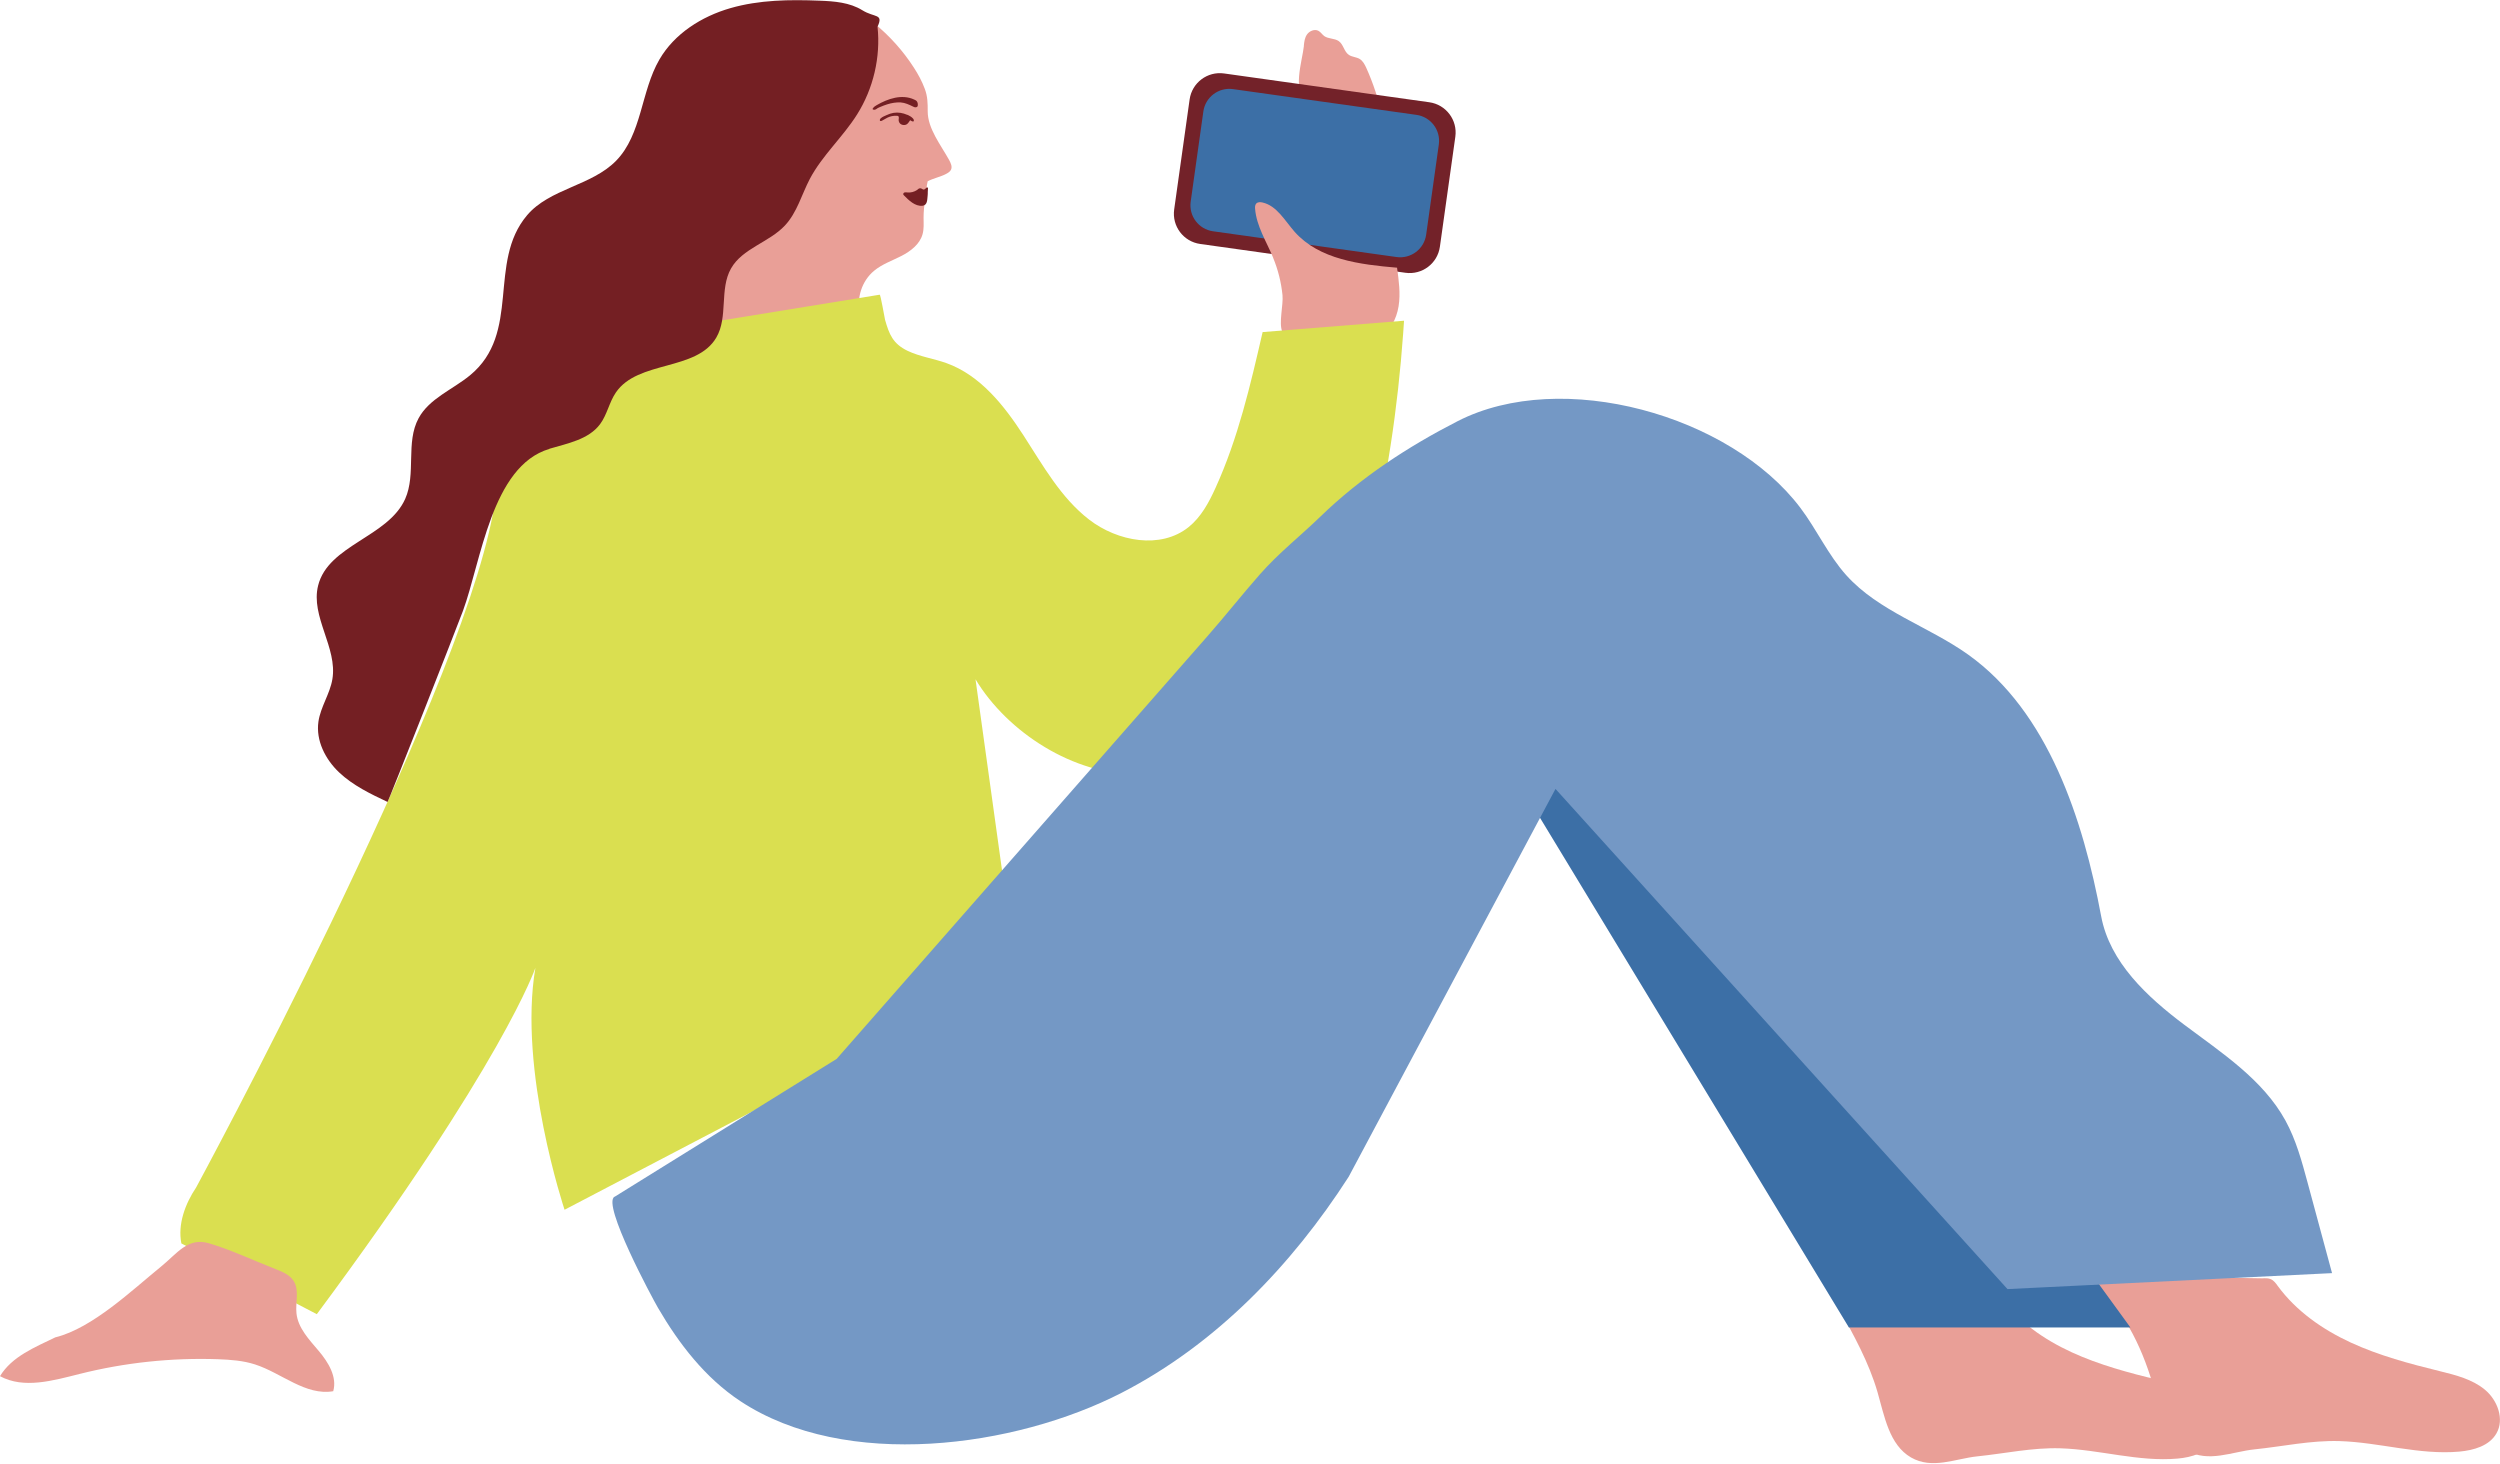
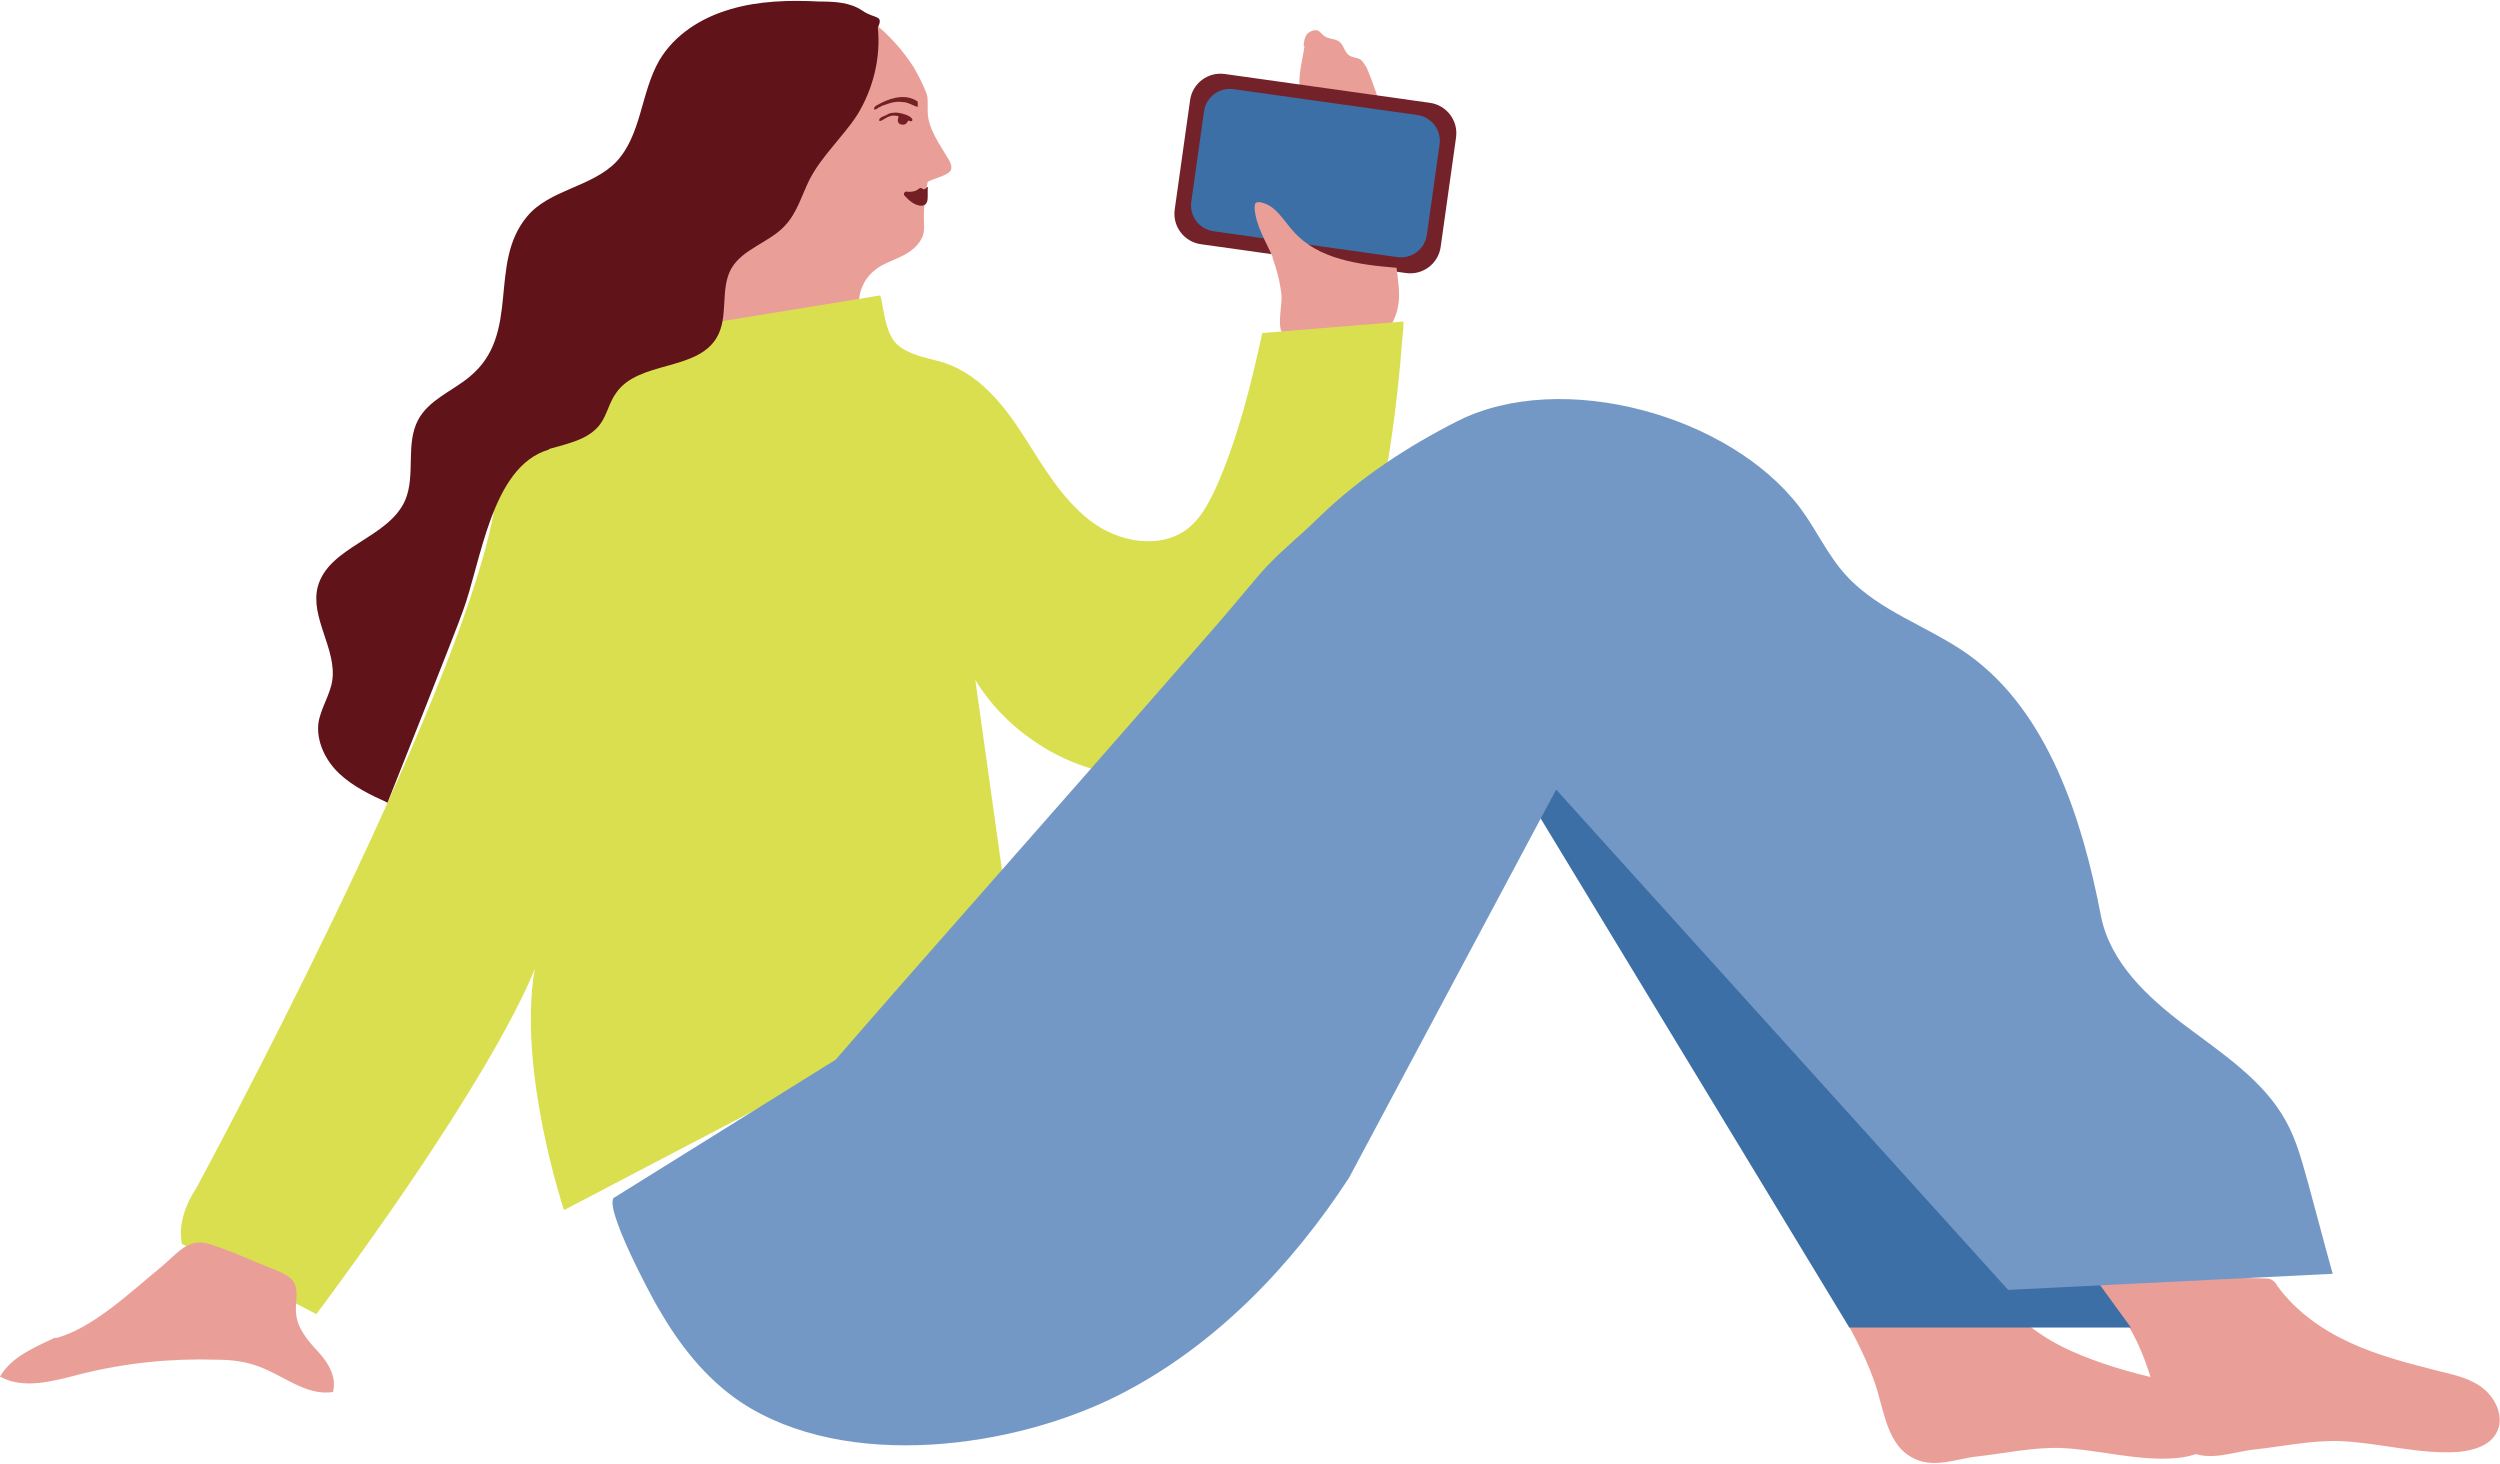
- <svg xmlns="http://www.w3.org/2000/svg" id="Layer_1" viewBox="0 0 325.83 190.69">
+ <svg xmlns="http://www.w3.org/2000/svg" id="Layer_1" version="1.1" viewBox="0 0 325.8 190.7">
  <defs>
-     <style>.cls-1{fill:#732229;}.cls-2{fill:#dadf50;}.cls-3{fill:#3c6fa6;}.cls-4{fill:#741f23;}.cls-5{fill:#e99f97;}.cls-6{fill:#7498c5;}</style>
+     <style>
+       .st0 {
+         fill: #732229;
+       }
+ 
+       .st1 {
+         fill: #741f23;
+       }
+ 
+       .st2 {
+         fill: #e99f97;
+       }
+ 
+       .st3 {
+         fill: #dadf50;
+       }
+ 
+       .st4 {
+         fill: #3c6fa6;
+       }
+ 
+       .st5 {
+         fill: #601319;
+       }
+ 
+       .st6 {
+         fill: #7498c5;
+       }
+     </style>
  </defs>
-   <path class="cls-5" d="M169.93,5.98c.05-.52.11-1.07.43-1.51s.97-.71,1.46-.46c.31.16.49.48.77.69.53.38,1.34.28,1.88.65.64.44.69,1.38,1.34,1.81.41.27.97.27,1.39.52.42.25.65.7.85,1.12.93,2.05,1.63,4.19,2.08,6.37,0-.4-8.73-1.68-9.59-2-2.29-.84-.79-5.3-.6-7.19Z" />
-   <rect class="cls-1" x="153.86" y="11.34" width="34.97" height="22.44" rx="3.98" ry="3.98" transform="translate(337.9 68.72) rotate(-172.01)" />
-   <rect class="cls-3" x="155.85" y="13.21" width="30.99" height="18.71" rx="3.42" ry="3.42" transform="translate(337.9 68.72) rotate(-172.01)" />
-   <path class="cls-5" d="M165.93,33.58c-.87-2.1-2.17-4.1-2.35-6.36-.02-.24-.02-.51.15-.69.19-.21.53-.21.81-.14,1.88.42,2.91,2.37,4.19,3.82,3.21,3.62,8.53,4.27,13.35,4.68.23,1.67.47,3.36.2,5.03s-1.12,3.31-2.58,4.14c-1.15.65-2.54.73-3.86.73-1.84,0-7.79.47-8.71-1.55-.5-1.1.15-3.52.02-4.78-.17-1.67-.58-3.31-1.22-4.86Z" />
-   <path class="cls-5" d="M112.09,40.85c-.49-1.99.24-4.24,1.82-5.55,1.04-.87,2.36-1.32,3.57-1.94s2.4-1.53,2.76-2.84c.19-.68.14-1.39.13-2.1,0-.84.08-1.67.23-2.49.14-.77.12-1.53.3-2.3.69-.38,1.73-.59,2.42-.97.24-.13.5-.28.62-.53.2-.4-.02-.87-.23-1.26-1.05-1.92-2.8-4.09-2.8-6.35,0-1.07,0-1.92-.38-2.94s-.86-1.89-1.42-2.76c-1.42-2.21-3.2-4.18-5.24-5.84-.05,1.17-.68,2.25-1.34,3.22-6.29,9.19-16.23,15.54-21.87,25.14-1.54,2.63-2.76,5.6-2.55,8.64.15,2.13.98,4.15,1.8,6.12.05.12.11.25.22.32.12.08.28.06.42.04,7.38-1.09,14.82-2.34,21.53-5.61Z" />
-   <path class="cls-2" d="M41.29,171.28l-17.65-9.22c-.5-2.49.5-5.18,1.92-7.29,0,0,34.02-62.77,38.68-87.82v-8.94s17.28-14.21,17.28-14.21l33.13-5.39c.13-.02.63,3.03.7,3.27.54,1.88,1.01,3.12,2.95,4.05,1.6.76,3.39,1,5.06,1.6,4.39,1.58,7.49,5.49,10.03,9.41s4.87,8.14,8.57,10.99,9.31,3.89,12.95.97c1.63-1.31,2.65-3.21,3.51-5.11,2.94-6.45,4.55-13.4,6.14-20.31,0,0,18.43-1.48,18.43-1.48-.03.54-.07,1.08-.11,1.62-.7,9.74-2.14,19.51-4.54,28.98-1.47,5.79-3.05,11.88-6.82,16.64-3.75,4.73-9.03,8.15-14.69,10.16-2.76.98-5.65,1.65-8.58,1.7-8.26.13-16.94-5.43-21.11-12.37l4.06,29.25-6.66,13.23-50.96,26.66s-6.08-18.23-3.8-31.53c0,0-4.19,12.42-28.49,45.14Z" />
-   <path class="cls-5" d="M295.02,166.61c-2.04,0-23.43-.47-23.43-.59-.06.6.4,1.1.83,1.52,1.78,1.73,3.87,3.37,5.09,5.49,1.29,2.25,2.31,4.82,3.04,7.31.93,3.22,1.56,7.02,4.45,8.7,2.82,1.64,5.91.16,8.83-.14,3.7-.38,7.33-1.19,11.08-1.08,5.24.16,10.41,1.84,15.63,1.37,1.86-.17,3.91-.75,4.83-2.38,1.06-1.85.13-4.33-1.51-5.69s-3.79-1.9-5.86-2.41c-3.94-.97-7.9-2.02-11.59-3.72s-7.13-4.1-9.54-7.38c-.25-.35-.51-.72-.91-.89-.29-.13-.62-.13-.95-.13Z" />
-   <path class="cls-5" d="M239.66,170.51c1.95,3.52,3.92,7.07,5.04,10.93.91,3.15,1.52,6.86,4.36,8.51,2.76,1.6,5.78.16,8.64-.14,3.62-.37,7.17-1.16,10.83-1.05,5.12.16,10.18,1.79,15.28,1.34,1.82-.16,3.82-.74,4.73-2.32,1.03-1.81.12-4.23-1.48-5.56s-3.71-1.86-5.73-2.35c-3.86-.95-7.72-1.97-11.33-3.63s-6.98-4.01-9.32-7.21c-.25-.34-.5-.7-.89-.87-.29-.13-.61-.13-.92-.13-6.14,0-12.4,0-18.25,1.9" />
-   <polygon class="cls-3" points="277.66 173.01 240.97 173.01 196.49 99.62 205.39 99.62 230.96 108.8 277.66 173.01" />
-   <path class="cls-4" d="M120.92,25c0,.17,0,.35-.02.52-.06.53-.02,1.23-.68,1.3-.95.1-1.81-.74-2.42-1.37-.03-.03-.06-.06-.07-.1-.04-.11.05-.24.17-.27s.24-.01.35,0c.45.05.89-.07,1.26-.31.19-.13.2-.23.44-.23.22,0,.35.28.59.11.08-.05.14-.13.21-.19.02-.02.04-.04.07-.04.05-.01.1.03.12.08s.01.1,0,.16c-.01.11-.02.23-.02.34Z" />
-   <path class="cls-4" d="M118.25,14.97c-.57-.25-1.18-.36-1.8-.26-.3.05-.59.15-.87.28-.25.11-.59.24-.79.43-.2.19-.15.47.16.31.24-.12.46-.27.7-.39.38-.19.8-.27,1.22-.25.06,0,.13.01.19.04.15.1.06.37.06.51,0,.18.08.37.22.49.25.21.67.23.92.01.14-.13.23-.27.33-.43,0,0,.01-.02.02-.03.02-.01.05,0,.07.02.08.06.17.11.27.13.14.04.17-.08.15-.19-.01-.08-.07-.15-.12-.21-.17-.18-.38-.31-.61-.42-.04-.02-.07-.04-.11-.05Z" />
-   <path class="cls-4" d="M119.59,13.85c.03-.07.03-.15.03-.23,0-.13-.02-.25-.09-.36-.08-.14-.22-.22-.37-.28-1.62-.76-3.47-.11-4.91.73-.17.1-.33.2-.45.36-.04.05-.04.08-.09.14.08.1.23.11.35.08.12-.04.2-.11.3-.18.13-.08.27-.13.41-.19.28-.12.57-.23.86-.32.57-.18,1.16-.28,1.76-.25.57.04,1.1.29,1.61.54.1.05.2.1.3.1s.23-.03.28-.13Z" />
-   <path class="cls-6" d="M80.09,155.97c-1.68.94,4.94,13.23,5.66,14.47,2.74,4.7,6.14,9.12,10.72,12.16,13.74,9.1,35.82,6.07,49.71-1.07,12.25-6.3,22.14-16.57,29.59-28.15l26.96-50.56,58.91,65.19,42.3-2.08c-1.06-3.94-2.12-7.84-3.18-11.77-.75-2.78-1.51-5.59-2.89-8.11-2.93-5.34-8.28-8.81-13.16-12.47s-9.74-8.17-10.86-14.16c-2.35-12.61-6.89-26.65-17.33-34.1-5.17-3.69-11.65-5.63-15.89-10.35-2.37-2.64-3.85-5.96-5.99-8.79-9.11-12.08-31.07-18.25-44.66-11.29-6.5,3.33-12.64,7.35-17.86,12.41-2.64,2.56-5.46,4.76-7.92,7.56-2.33,2.65-4.52,5.43-6.85,8.08-10.23,11.66-20.45,23.31-30.68,34.97-5.88,6.7-11.76,13.4-17.63,20.1,0,0-28.94,17.97-28.94,17.97Z" />
-   <path class="cls-4" d="M71.6,58.49c2.4-.71,5.12-1.21,6.61-3.21.92-1.24,1.19-2.86,2.06-4.13,2.88-4.22,10.52-2.75,13.09-7.16,1.56-2.67.39-6.3,1.91-8.99,1.49-2.64,4.97-3.4,7.04-5.62,1.57-1.68,2.17-4.02,3.23-6.05,1.62-3.08,4.32-5.47,6.17-8.42,2.12-3.37,3.08-7.47,2.66-11.43.81-1.74-.36-1.14-1.99-2.15s-3.64-1.17-5.56-1.24c-3.9-.16-7.87-.11-11.62.97s-7.3,3.32-9.26,6.7c-2.42,4.17-2.27,9.74-5.64,13.19-3.2,3.28-8.66,3.62-11.61,7.11-5.2,6.15-.7,15.34-7.45,20.87-2.27,1.86-5.3,3.01-6.69,5.59-1.7,3.15-.29,7.23-1.74,10.5-2.22,4.99-10.03,6-11.35,11.3-1.01,4.04,2.55,8.09,1.86,12.2-.32,1.92-1.54,3.61-1.82,5.54-.35,2.45.9,4.91,2.7,6.61s4.07,2.79,6.31,3.85c.07.03,9.06-22.81,9.83-24.91,2.37-6.45,3.73-18.86,11.25-21.1Z" />
-   <path class="cls-5" d="M7.25,174.28c-2.69,1.31-5.7,2.51-7.25,5.08,3.12,1.69,6.93.57,10.37-.29,5.88-1.48,11.97-2.13,18.04-1.92,1.63.06,3.28.18,4.83.68,3.47,1.12,6.59,4.11,10.19,3.49.53-1.86-.63-3.76-1.88-5.24s-2.71-2.99-2.91-4.91c-.15-1.42.39-2.98-.35-4.19-.51-.83-1.48-1.23-2.38-1.58-2.86-1.11-5.73-2.49-8.67-3.36-2.78-.82-4.15,1.34-6.29,3.07-3.75,3.05-8.9,7.98-13.7,9.18Z" />
+   <path class="st2" d="M169.9,6c0-.5.1-1.1.4-1.5s1-.7,1.5-.5c.3.2.5.5.8.7.5.4,1.3.3,1.9.7.6.4.7,1.4,1.3,1.8.4.3,1,.3,1.4.5s.6.7.9,1.1c.9,2.1,1.6,4.2,2.1,6.4,0-.4-8.7-1.7-9.6-2-2.3-.8-.8-5.3-.6-7.2h0Z" />
+   <rect class="st0" x="160.1" y="5.1" width="22.4" height="35" rx="4" ry="4" transform="translate(125.2 189.1) rotate(-82)" />
+   <rect class="st4" x="162" y="7.1" width="18.7" height="31" rx="3.4" ry="3.4" transform="translate(125.2 189.1) rotate(-82)" />
+   <path class="st2" d="M165.9,33.6c-.9-2.1-2.2-4.1-2.4-6.4,0-.2,0-.5.1-.7.2-.2.5-.2.8-.1,1.9.4,2.9,2.4,4.2,3.8,3.2,3.6,8.5,4.3,13.4,4.7.2,1.7.5,3.4.2,5s-1.1,3.3-2.6,4.1c-1.1.7-2.5.7-3.9.7s-7.8.5-8.7-1.5c-.5-1.1.1-3.5,0-4.8-.2-1.7-.6-3.3-1.2-4.9h0Z" />
+   <path class="st2" d="M112.1,40.8c-.5-2,.2-4.2,1.8-5.5,1-.9,2.4-1.3,3.6-1.9s2.4-1.5,2.8-2.8c.2-.7.1-1.4.1-2.1,0-.8,0-1.7.2-2.5.1-.8.1-1.5.3-2.3.7-.4,1.7-.6,2.4-1,.2-.1.5-.3.6-.5.2-.4,0-.9-.2-1.3-1.1-1.9-2.8-4.1-2.8-6.4s0-1.9-.4-2.9-.9-1.9-1.4-2.8c-1.4-2.2-3.2-4.2-5.2-5.8,0,1.2-.7,2.2-1.3,3.2-6.3,9.2-16.2,15.5-21.9,25.1-1.5,2.6-2.8,5.6-2.6,8.6.2,2.1,1,4.2,1.8,6.1,0,.1.1.2.2.3.1,0,.3,0,.4,0,7.4-1.1,14.8-2.3,21.5-5.6h0Z" />
+   <path class="st3" d="M41.3,171.3l-17.6-9.2c-.5-2.5.5-5.2,1.9-7.3,0,0,34-62.8,38.7-87.8v-8.9l17.3-14.2,33.1-5.4c.1,0,.6,3,.7,3.3.5,1.9,1,3.1,2.9,4,1.6.8,3.4,1,5.1,1.6,4.4,1.6,7.5,5.5,10,9.4s4.9,8.1,8.6,11,9.3,3.9,12.9,1c1.6-1.3,2.6-3.2,3.5-5.1,2.9-6.5,4.6-13.4,6.1-20.3l18.4-1.5c0,.5,0,1.1-.1,1.6-.7,9.7-2.1,19.5-4.5,29-1.5,5.8-3.1,11.9-6.8,16.6-3.8,4.7-9,8.2-14.7,10.2-2.8,1-5.6,1.7-8.6,1.7-8.3.1-16.9-5.4-21.1-12.4l4.1,29.2-6.7,13.2-51,26.7s-6.1-18.2-3.8-31.5c0,0-4.2,12.4-28.5,45.1h0Z" />
+   <path class="st2" d="M295,166.6c-2,0-23.4-.5-23.4-.6,0,.6.4,1.1.8,1.5,1.8,1.7,3.9,3.4,5.1,5.5,1.3,2.2,2.3,4.8,3,7.3.9,3.2,1.6,7,4.5,8.7,2.8,1.6,5.9.2,8.8-.1,3.7-.4,7.3-1.2,11.1-1.1,5.2.2,10.4,1.8,15.6,1.4,1.9-.2,3.9-.8,4.8-2.4,1.1-1.9.1-4.3-1.5-5.7s-3.8-1.9-5.9-2.4c-3.9-1-7.9-2-11.6-3.7s-7.1-4.1-9.5-7.4c-.2-.4-.5-.7-.9-.9-.3-.1-.6-.1-1-.1h0Z" />
+   <path class="st2" d="M239.7,170.5c1.9,3.5,3.9,7.1,5,10.9.9,3.1,1.5,6.9,4.4,8.5,2.8,1.6,5.8.2,8.6-.1,3.6-.4,7.2-1.2,10.8-1.1,5.1.2,10.2,1.8,15.3,1.3,1.8-.2,3.8-.7,4.7-2.3,1-1.8.1-4.2-1.5-5.6s-3.7-1.9-5.7-2.4c-3.9-.9-7.7-2-11.3-3.6s-7-4-9.3-7.2c-.2-.3-.5-.7-.9-.9-.3-.1-.6-.1-.9-.1-6.1,0-12.4,0-18.2,1.9" />
+   <polygon class="st4" points="277.7 173 241 173 196.5 99.6 205.4 99.6 231 108.8 277.7 173" />
+   <path class="st1" d="M120.9,25c0,.2,0,.4,0,.5,0,.5,0,1.2-.7,1.3-.9.1-1.8-.7-2.4-1.4,0,0,0,0,0-.1,0-.1,0-.2.2-.3s.2,0,.3,0c.4,0,.9,0,1.3-.3.2-.1.2-.2.4-.2s.3.3.6.1c0,0,.1-.1.2-.2,0,0,0,0,0,0,0,0,0,0,.1,0s0,.1,0,.2c0,.1,0,.2,0,.3Z" />
+   <path class="st1" d="M118.2,15c-.6-.2-1.2-.4-1.8-.3-.3,0-.6.1-.9.3-.2.1-.6.2-.8.4-.2.2-.2.5.2.3.2-.1.5-.3.7-.4.4-.2.8-.3,1.2-.2,0,0,.1,0,.2,0,.2.1,0,.4,0,.5s0,.4.2.5c.2.2.7.2.9,0,.1-.1.2-.3.3-.4,0,0,0,0,0,0,0,0,0,0,0,0,0,0,.2.1.3.1.1,0,.2,0,.2-.2,0,0,0-.1-.1-.2-.2-.2-.4-.3-.6-.4,0,0,0,0-.1,0h0Z" />
+   <path class="st1" d="M119.6,13.9c0,0,0-.1,0-.2,0-.1,0-.2,0-.4,0-.1-.2-.2-.4-.3-1.6-.8-3.5-.1-4.9.7-.2.1-.3.2-.4.4,0,0,0,0,0,.1,0,.1.2.1.3,0,.1,0,.2-.1.3-.2.1,0,.3-.1.4-.2.3-.1.6-.2.9-.3.6-.2,1.2-.3,1.8-.2.6,0,1.1.3,1.6.5,0,0,.2.1.3.1s.2,0,.3-.1h0Z" />
+   <path class="st6" d="M80.1,156c-1.7.9,4.9,13.2,5.7,14.5,2.7,4.7,6.1,9.1,10.7,12.2,13.7,9.1,35.8,6.1,49.7-1.1,12.2-6.3,22.1-16.6,29.6-28.1l27-50.6,58.9,65.2,42.3-2.1c-1.1-3.9-2.1-7.8-3.2-11.8-.8-2.8-1.5-5.6-2.9-8.1-2.9-5.3-8.3-8.8-13.2-12.5s-9.7-8.2-10.9-14.2c-2.4-12.6-6.9-26.7-17.3-34.1-5.2-3.7-11.6-5.6-15.9-10.3-2.4-2.6-3.9-6-6-8.8-9.1-12.1-31.1-18.2-44.7-11.3-6.5,3.3-12.6,7.3-17.9,12.4-2.6,2.6-5.5,4.8-7.9,7.6-2.3,2.7-4.5,5.4-6.9,8.1-10.2,11.7-20.4,23.3-30.7,35-5.9,6.7-11.8,13.4-17.6,20.1l-28.9,18h0Z" />
+   <path class="st5" d="M71.6,58.5c2.4-.7,5.1-1.2,6.6-3.2.9-1.2,1.2-2.9,2.1-4.1,2.9-4.2,10.5-2.8,13.1-7.2,1.6-2.7.4-6.3,1.9-9,1.5-2.6,5-3.4,7-5.6,1.6-1.7,2.2-4,3.2-6,1.6-3.1,4.3-5.5,6.2-8.4,2.1-3.4,3.1-7.5,2.7-11.4.8-1.7-.4-1.1-2-2.2s-3.6-1.2-5.6-1.2c-3.9-.2-7.9-.1-11.6,1-3.8,1.1-7.3,3.3-9.3,6.7-2.4,4.2-2.3,9.7-5.6,13.2-3.2,3.3-8.7,3.6-11.6,7.1-5.2,6.2-.7,15.3-7.5,20.9-2.3,1.9-5.3,3-6.7,5.6-1.7,3.2-.3,7.2-1.7,10.5-2.2,5-10,6-11.4,11.3-1,4,2.5,8.1,1.9,12.2-.3,1.9-1.5,3.6-1.8,5.5-.3,2.4.9,4.9,2.7,6.6s4.1,2.8,6.3,3.8c0,0,9.1-22.8,9.8-24.9,2.4-6.4,3.7-18.9,11.2-21.1h0Z" />
+   <path class="st2" d="M7.2,174.3c-2.7,1.3-5.7,2.5-7.2,5.1,3.1,1.7,6.9.6,10.4-.3,5.9-1.5,12-2.1,18-1.9,1.6,0,3.3.2,4.8.7,3.5,1.1,6.6,4.1,10.2,3.5.5-1.9-.6-3.8-1.9-5.2s-2.7-3-2.9-4.9c-.2-1.4.4-3-.3-4.2-.5-.8-1.5-1.2-2.4-1.6-2.9-1.1-5.7-2.5-8.7-3.4-2.8-.8-4.1,1.3-6.3,3.1-3.8,3.1-8.9,8-13.7,9.2h0Z" />
</svg>
